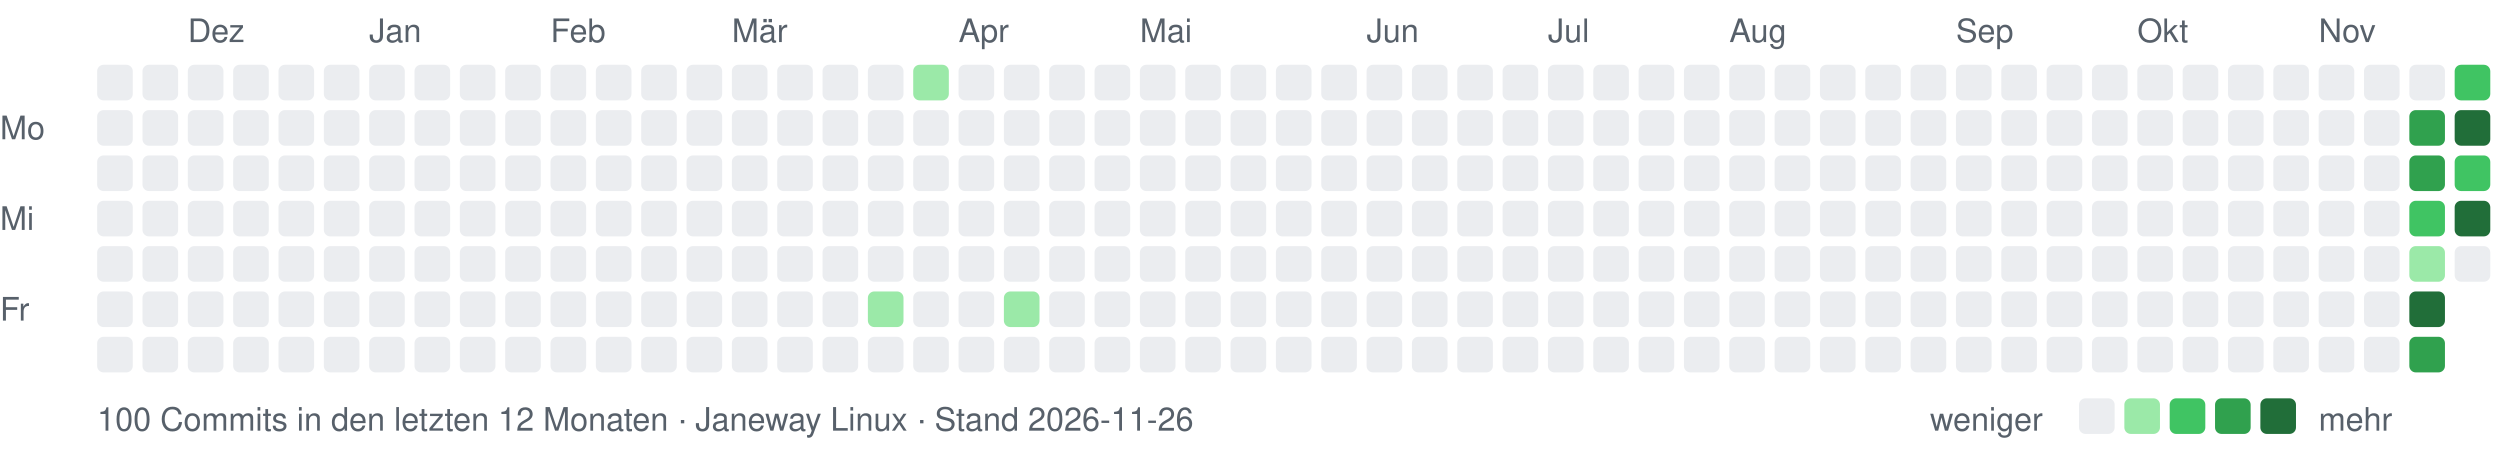
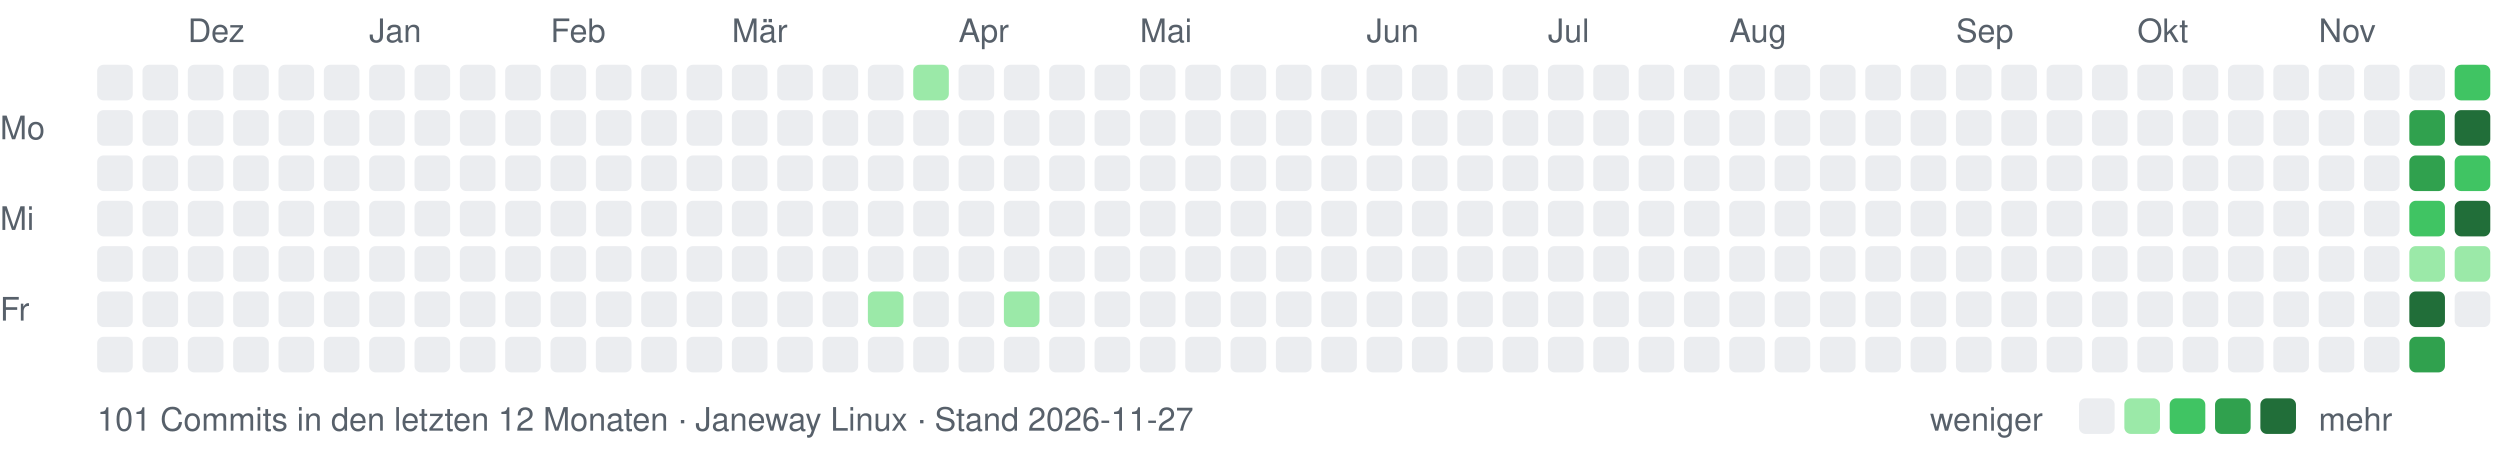
<svg xmlns="http://www.w3.org/2000/svg" viewBox="0 0 772 140" width="772" height="140">
  <g font-family="-apple-system,BlinkMacSystemFont,Segoe UI,Helvetica,Arial,sans-serif" font-size="10" fill="#57606a">
    <text x="58" y="13">Dez</text>
    <text x="114" y="13">Jan</text>
    <text x="170" y="13">Feb</text>
    <text x="226" y="13">Mär</text>
    <text x="296" y="13">Apr</text>
    <text x="352" y="13">Mai</text>
    <text x="422" y="13">Jun</text>
    <text x="478" y="13">Jul</text>
    <text x="534" y="13">Aug</text>
    <text x="604" y="13">Sep</text>
    <text x="660" y="13">Okt</text>
    <text x="716" y="13">Nov</text>
    <text x="0" y="43">Mo</text>
    <text x="0" y="71">Mi</text>
    <text x="0" y="99">Fr</text>
    <rect x="30" y="20" width="11" height="11" rx="2" fill="#ebedf0" />
    <rect x="30" y="34" width="11" height="11" rx="2" fill="#ebedf0" />
    <rect x="30" y="48" width="11" height="11" rx="2" fill="#ebedf0" />
    <rect x="30" y="62" width="11" height="11" rx="2" fill="#ebedf0" />
    <rect x="30" y="76" width="11" height="11" rx="2" fill="#ebedf0" />
    <rect x="30" y="90" width="11" height="11" rx="2" fill="#ebedf0" />
    <rect x="30" y="104" width="11" height="11" rx="2" fill="#ebedf0" />
    <rect x="44" y="20" width="11" height="11" rx="2" fill="#ebedf0" />
    <rect x="44" y="34" width="11" height="11" rx="2" fill="#ebedf0" />
    <rect x="44" y="48" width="11" height="11" rx="2" fill="#ebedf0" />
    <rect x="44" y="62" width="11" height="11" rx="2" fill="#ebedf0" />
    <rect x="44" y="76" width="11" height="11" rx="2" fill="#ebedf0" />
    <rect x="44" y="90" width="11" height="11" rx="2" fill="#ebedf0" />
    <rect x="44" y="104" width="11" height="11" rx="2" fill="#ebedf0" />
    <rect x="58" y="20" width="11" height="11" rx="2" fill="#ebedf0" />
    <rect x="58" y="34" width="11" height="11" rx="2" fill="#ebedf0" />
    <rect x="58" y="48" width="11" height="11" rx="2" fill="#ebedf0" />
    <rect x="58" y="62" width="11" height="11" rx="2" fill="#ebedf0" />
    <rect x="58" y="76" width="11" height="11" rx="2" fill="#ebedf0" />
    <rect x="58" y="90" width="11" height="11" rx="2" fill="#ebedf0" />
    <rect x="58" y="104" width="11" height="11" rx="2" fill="#ebedf0" />
    <rect x="72" y="20" width="11" height="11" rx="2" fill="#ebedf0" />
    <rect x="72" y="34" width="11" height="11" rx="2" fill="#ebedf0" />
    <rect x="72" y="48" width="11" height="11" rx="2" fill="#ebedf0" />
    <rect x="72" y="62" width="11" height="11" rx="2" fill="#ebedf0" />
    <rect x="72" y="76" width="11" height="11" rx="2" fill="#ebedf0" />
    <rect x="72" y="90" width="11" height="11" rx="2" fill="#ebedf0" />
    <rect x="72" y="104" width="11" height="11" rx="2" fill="#ebedf0" />
    <rect x="86" y="20" width="11" height="11" rx="2" fill="#ebedf0" />
    <rect x="86" y="34" width="11" height="11" rx="2" fill="#ebedf0" />
    <rect x="86" y="48" width="11" height="11" rx="2" fill="#ebedf0" />
    <rect x="86" y="62" width="11" height="11" rx="2" fill="#ebedf0" />
    <rect x="86" y="76" width="11" height="11" rx="2" fill="#ebedf0" />
    <rect x="86" y="90" width="11" height="11" rx="2" fill="#ebedf0" />
    <rect x="86" y="104" width="11" height="11" rx="2" fill="#ebedf0" />
    <rect x="100" y="20" width="11" height="11" rx="2" fill="#ebedf0" />
    <rect x="100" y="34" width="11" height="11" rx="2" fill="#ebedf0" />
    <rect x="100" y="48" width="11" height="11" rx="2" fill="#ebedf0" />
    <rect x="100" y="62" width="11" height="11" rx="2" fill="#ebedf0" />
    <rect x="100" y="76" width="11" height="11" rx="2" fill="#ebedf0" />
    <rect x="100" y="90" width="11" height="11" rx="2" fill="#ebedf0" />
    <rect x="100" y="104" width="11" height="11" rx="2" fill="#ebedf0" />
    <rect x="114" y="20" width="11" height="11" rx="2" fill="#ebedf0" />
    <rect x="114" y="34" width="11" height="11" rx="2" fill="#ebedf0" />
    <rect x="114" y="48" width="11" height="11" rx="2" fill="#ebedf0" />
    <rect x="114" y="62" width="11" height="11" rx="2" fill="#ebedf0" />
    <rect x="114" y="76" width="11" height="11" rx="2" fill="#ebedf0" />
    <rect x="114" y="90" width="11" height="11" rx="2" fill="#ebedf0" />
    <rect x="114" y="104" width="11" height="11" rx="2" fill="#ebedf0" />
    <rect x="128" y="20" width="11" height="11" rx="2" fill="#ebedf0" />
    <rect x="128" y="34" width="11" height="11" rx="2" fill="#ebedf0" />
    <rect x="128" y="48" width="11" height="11" rx="2" fill="#ebedf0" />
    <rect x="128" y="62" width="11" height="11" rx="2" fill="#ebedf0" />
    <rect x="128" y="76" width="11" height="11" rx="2" fill="#ebedf0" />
    <rect x="128" y="90" width="11" height="11" rx="2" fill="#ebedf0" />
    <rect x="128" y="104" width="11" height="11" rx="2" fill="#ebedf0" />
    <rect x="142" y="20" width="11" height="11" rx="2" fill="#ebedf0" />
    <rect x="142" y="34" width="11" height="11" rx="2" fill="#ebedf0" />
    <rect x="142" y="48" width="11" height="11" rx="2" fill="#ebedf0" />
    <rect x="142" y="62" width="11" height="11" rx="2" fill="#ebedf0" />
    <rect x="142" y="76" width="11" height="11" rx="2" fill="#ebedf0" />
    <rect x="142" y="90" width="11" height="11" rx="2" fill="#ebedf0" />
    <rect x="142" y="104" width="11" height="11" rx="2" fill="#ebedf0" />
    <rect x="156" y="20" width="11" height="11" rx="2" fill="#ebedf0" />
    <rect x="156" y="34" width="11" height="11" rx="2" fill="#ebedf0" />
    <rect x="156" y="48" width="11" height="11" rx="2" fill="#ebedf0" />
    <rect x="156" y="62" width="11" height="11" rx="2" fill="#ebedf0" />
    <rect x="156" y="76" width="11" height="11" rx="2" fill="#ebedf0" />
    <rect x="156" y="90" width="11" height="11" rx="2" fill="#ebedf0" />
    <rect x="156" y="104" width="11" height="11" rx="2" fill="#ebedf0" />
    <rect x="170" y="20" width="11" height="11" rx="2" fill="#ebedf0" />
    <rect x="170" y="34" width="11" height="11" rx="2" fill="#ebedf0" />
    <rect x="170" y="48" width="11" height="11" rx="2" fill="#ebedf0" />
    <rect x="170" y="62" width="11" height="11" rx="2" fill="#ebedf0" />
    <rect x="170" y="76" width="11" height="11" rx="2" fill="#ebedf0" />
    <rect x="170" y="90" width="11" height="11" rx="2" fill="#ebedf0" />
    <rect x="170" y="104" width="11" height="11" rx="2" fill="#ebedf0" />
    <rect x="184" y="20" width="11" height="11" rx="2" fill="#ebedf0" />
    <rect x="184" y="34" width="11" height="11" rx="2" fill="#ebedf0" />
    <rect x="184" y="48" width="11" height="11" rx="2" fill="#ebedf0" />
    <rect x="184" y="62" width="11" height="11" rx="2" fill="#ebedf0" />
    <rect x="184" y="76" width="11" height="11" rx="2" fill="#ebedf0" />
    <rect x="184" y="90" width="11" height="11" rx="2" fill="#ebedf0" />
    <rect x="184" y="104" width="11" height="11" rx="2" fill="#ebedf0" />
    <rect x="198" y="20" width="11" height="11" rx="2" fill="#ebedf0" />
    <rect x="198" y="34" width="11" height="11" rx="2" fill="#ebedf0" />
    <rect x="198" y="48" width="11" height="11" rx="2" fill="#ebedf0" />
    <rect x="198" y="62" width="11" height="11" rx="2" fill="#ebedf0" />
    <rect x="198" y="76" width="11" height="11" rx="2" fill="#ebedf0" />
    <rect x="198" y="90" width="11" height="11" rx="2" fill="#ebedf0" />
    <rect x="198" y="104" width="11" height="11" rx="2" fill="#ebedf0" />
    <rect x="212" y="20" width="11" height="11" rx="2" fill="#ebedf0" />
    <rect x="212" y="34" width="11" height="11" rx="2" fill="#ebedf0" />
    <rect x="212" y="48" width="11" height="11" rx="2" fill="#ebedf0" />
    <rect x="212" y="62" width="11" height="11" rx="2" fill="#ebedf0" />
    <rect x="212" y="76" width="11" height="11" rx="2" fill="#ebedf0" />
    <rect x="212" y="90" width="11" height="11" rx="2" fill="#ebedf0" />
    <rect x="212" y="104" width="11" height="11" rx="2" fill="#ebedf0" />
    <rect x="226" y="20" width="11" height="11" rx="2" fill="#ebedf0" />
    <rect x="226" y="34" width="11" height="11" rx="2" fill="#ebedf0" />
    <rect x="226" y="48" width="11" height="11" rx="2" fill="#ebedf0" />
    <rect x="226" y="62" width="11" height="11" rx="2" fill="#ebedf0" />
    <rect x="226" y="76" width="11" height="11" rx="2" fill="#ebedf0" />
    <rect x="226" y="90" width="11" height="11" rx="2" fill="#ebedf0" />
    <rect x="226" y="104" width="11" height="11" rx="2" fill="#ebedf0" />
    <rect x="240" y="20" width="11" height="11" rx="2" fill="#ebedf0" />
    <rect x="240" y="34" width="11" height="11" rx="2" fill="#ebedf0" />
    <rect x="240" y="48" width="11" height="11" rx="2" fill="#ebedf0" />
    <rect x="240" y="62" width="11" height="11" rx="2" fill="#ebedf0" />
    <rect x="240" y="76" width="11" height="11" rx="2" fill="#ebedf0" />
    <rect x="240" y="90" width="11" height="11" rx="2" fill="#ebedf0" />
    <rect x="240" y="104" width="11" height="11" rx="2" fill="#ebedf0" />
    <rect x="254" y="20" width="11" height="11" rx="2" fill="#ebedf0" />
    <rect x="254" y="34" width="11" height="11" rx="2" fill="#ebedf0" />
    <rect x="254" y="48" width="11" height="11" rx="2" fill="#ebedf0" />
    <rect x="254" y="62" width="11" height="11" rx="2" fill="#ebedf0" />
    <rect x="254" y="76" width="11" height="11" rx="2" fill="#ebedf0" />
    <rect x="254" y="90" width="11" height="11" rx="2" fill="#ebedf0" />
    <rect x="254" y="104" width="11" height="11" rx="2" fill="#ebedf0" />
    <rect x="268" y="20" width="11" height="11" rx="2" fill="#ebedf0" />
    <rect x="268" y="34" width="11" height="11" rx="2" fill="#ebedf0" />
    <rect x="268" y="48" width="11" height="11" rx="2" fill="#ebedf0" />
    <rect x="268" y="62" width="11" height="11" rx="2" fill="#ebedf0" />
    <rect x="268" y="76" width="11" height="11" rx="2" fill="#ebedf0" />
    <rect x="268" y="90" width="11" height="11" rx="2" fill="#9be9a8" />
    <rect x="268" y="104" width="11" height="11" rx="2" fill="#ebedf0" />
    <rect x="282" y="20" width="11" height="11" rx="2" fill="#9be9a8" />
    <rect x="282" y="34" width="11" height="11" rx="2" fill="#ebedf0" />
    <rect x="282" y="48" width="11" height="11" rx="2" fill="#ebedf0" />
    <rect x="282" y="62" width="11" height="11" rx="2" fill="#ebedf0" />
    <rect x="282" y="76" width="11" height="11" rx="2" fill="#ebedf0" />
    <rect x="282" y="90" width="11" height="11" rx="2" fill="#ebedf0" />
    <rect x="282" y="104" width="11" height="11" rx="2" fill="#ebedf0" />
    <rect x="296" y="20" width="11" height="11" rx="2" fill="#ebedf0" />
    <rect x="296" y="34" width="11" height="11" rx="2" fill="#ebedf0" />
    <rect x="296" y="48" width="11" height="11" rx="2" fill="#ebedf0" />
    <rect x="296" y="62" width="11" height="11" rx="2" fill="#ebedf0" />
    <rect x="296" y="76" width="11" height="11" rx="2" fill="#ebedf0" />
    <rect x="296" y="90" width="11" height="11" rx="2" fill="#ebedf0" />
    <rect x="296" y="104" width="11" height="11" rx="2" fill="#ebedf0" />
    <rect x="310" y="20" width="11" height="11" rx="2" fill="#ebedf0" />
    <rect x="310" y="34" width="11" height="11" rx="2" fill="#ebedf0" />
    <rect x="310" y="48" width="11" height="11" rx="2" fill="#ebedf0" />
    <rect x="310" y="62" width="11" height="11" rx="2" fill="#ebedf0" />
    <rect x="310" y="76" width="11" height="11" rx="2" fill="#ebedf0" />
    <rect x="310" y="90" width="11" height="11" rx="2" fill="#9be9a8" />
    <rect x="310" y="104" width="11" height="11" rx="2" fill="#ebedf0" />
    <rect x="324" y="20" width="11" height="11" rx="2" fill="#ebedf0" />
    <rect x="324" y="34" width="11" height="11" rx="2" fill="#ebedf0" />
    <rect x="324" y="48" width="11" height="11" rx="2" fill="#ebedf0" />
    <rect x="324" y="62" width="11" height="11" rx="2" fill="#ebedf0" />
    <rect x="324" y="76" width="11" height="11" rx="2" fill="#ebedf0" />
    <rect x="324" y="90" width="11" height="11" rx="2" fill="#ebedf0" />
    <rect x="324" y="104" width="11" height="11" rx="2" fill="#ebedf0" />
    <rect x="338" y="20" width="11" height="11" rx="2" fill="#ebedf0" />
    <rect x="338" y="34" width="11" height="11" rx="2" fill="#ebedf0" />
    <rect x="338" y="48" width="11" height="11" rx="2" fill="#ebedf0" />
    <rect x="338" y="62" width="11" height="11" rx="2" fill="#ebedf0" />
    <rect x="338" y="76" width="11" height="11" rx="2" fill="#ebedf0" />
    <rect x="338" y="90" width="11" height="11" rx="2" fill="#ebedf0" />
    <rect x="338" y="104" width="11" height="11" rx="2" fill="#ebedf0" />
    <rect x="352" y="20" width="11" height="11" rx="2" fill="#ebedf0" />
    <rect x="352" y="34" width="11" height="11" rx="2" fill="#ebedf0" />
    <rect x="352" y="48" width="11" height="11" rx="2" fill="#ebedf0" />
    <rect x="352" y="62" width="11" height="11" rx="2" fill="#ebedf0" />
    <rect x="352" y="76" width="11" height="11" rx="2" fill="#ebedf0" />
    <rect x="352" y="90" width="11" height="11" rx="2" fill="#ebedf0" />
    <rect x="352" y="104" width="11" height="11" rx="2" fill="#ebedf0" />
    <rect x="366" y="20" width="11" height="11" rx="2" fill="#ebedf0" />
    <rect x="366" y="34" width="11" height="11" rx="2" fill="#ebedf0" />
    <rect x="366" y="48" width="11" height="11" rx="2" fill="#ebedf0" />
    <rect x="366" y="62" width="11" height="11" rx="2" fill="#ebedf0" />
    <rect x="366" y="76" width="11" height="11" rx="2" fill="#ebedf0" />
    <rect x="366" y="90" width="11" height="11" rx="2" fill="#ebedf0" />
    <rect x="366" y="104" width="11" height="11" rx="2" fill="#ebedf0" />
    <rect x="380" y="20" width="11" height="11" rx="2" fill="#ebedf0" />
    <rect x="380" y="34" width="11" height="11" rx="2" fill="#ebedf0" />
    <rect x="380" y="48" width="11" height="11" rx="2" fill="#ebedf0" />
    <rect x="380" y="62" width="11" height="11" rx="2" fill="#ebedf0" />
    <rect x="380" y="76" width="11" height="11" rx="2" fill="#ebedf0" />
    <rect x="380" y="90" width="11" height="11" rx="2" fill="#ebedf0" />
    <rect x="380" y="104" width="11" height="11" rx="2" fill="#ebedf0" />
    <rect x="394" y="20" width="11" height="11" rx="2" fill="#ebedf0" />
    <rect x="394" y="34" width="11" height="11" rx="2" fill="#ebedf0" />
    <rect x="394" y="48" width="11" height="11" rx="2" fill="#ebedf0" />
    <rect x="394" y="62" width="11" height="11" rx="2" fill="#ebedf0" />
    <rect x="394" y="76" width="11" height="11" rx="2" fill="#ebedf0" />
    <rect x="394" y="90" width="11" height="11" rx="2" fill="#ebedf0" />
    <rect x="394" y="104" width="11" height="11" rx="2" fill="#ebedf0" />
    <rect x="408" y="20" width="11" height="11" rx="2" fill="#ebedf0" />
    <rect x="408" y="34" width="11" height="11" rx="2" fill="#ebedf0" />
    <rect x="408" y="48" width="11" height="11" rx="2" fill="#ebedf0" />
    <rect x="408" y="62" width="11" height="11" rx="2" fill="#ebedf0" />
    <rect x="408" y="76" width="11" height="11" rx="2" fill="#ebedf0" />
    <rect x="408" y="90" width="11" height="11" rx="2" fill="#ebedf0" />
    <rect x="408" y="104" width="11" height="11" rx="2" fill="#ebedf0" />
    <rect x="422" y="20" width="11" height="11" rx="2" fill="#ebedf0" />
    <rect x="422" y="34" width="11" height="11" rx="2" fill="#ebedf0" />
    <rect x="422" y="48" width="11" height="11" rx="2" fill="#ebedf0" />
    <rect x="422" y="62" width="11" height="11" rx="2" fill="#ebedf0" />
    <rect x="422" y="76" width="11" height="11" rx="2" fill="#ebedf0" />
    <rect x="422" y="90" width="11" height="11" rx="2" fill="#ebedf0" />
    <rect x="422" y="104" width="11" height="11" rx="2" fill="#ebedf0" />
    <rect x="436" y="20" width="11" height="11" rx="2" fill="#ebedf0" />
    <rect x="436" y="34" width="11" height="11" rx="2" fill="#ebedf0" />
    <rect x="436" y="48" width="11" height="11" rx="2" fill="#ebedf0" />
    <rect x="436" y="62" width="11" height="11" rx="2" fill="#ebedf0" />
    <rect x="436" y="76" width="11" height="11" rx="2" fill="#ebedf0" />
    <rect x="436" y="90" width="11" height="11" rx="2" fill="#ebedf0" />
    <rect x="436" y="104" width="11" height="11" rx="2" fill="#ebedf0" />
    <rect x="450" y="20" width="11" height="11" rx="2" fill="#ebedf0" />
    <rect x="450" y="34" width="11" height="11" rx="2" fill="#ebedf0" />
    <rect x="450" y="48" width="11" height="11" rx="2" fill="#ebedf0" />
    <rect x="450" y="62" width="11" height="11" rx="2" fill="#ebedf0" />
    <rect x="450" y="76" width="11" height="11" rx="2" fill="#ebedf0" />
    <rect x="450" y="90" width="11" height="11" rx="2" fill="#ebedf0" />
    <rect x="450" y="104" width="11" height="11" rx="2" fill="#ebedf0" />
    <rect x="464" y="20" width="11" height="11" rx="2" fill="#ebedf0" />
    <rect x="464" y="34" width="11" height="11" rx="2" fill="#ebedf0" />
    <rect x="464" y="48" width="11" height="11" rx="2" fill="#ebedf0" />
    <rect x="464" y="62" width="11" height="11" rx="2" fill="#ebedf0" />
    <rect x="464" y="76" width="11" height="11" rx="2" fill="#ebedf0" />
    <rect x="464" y="90" width="11" height="11" rx="2" fill="#ebedf0" />
    <rect x="464" y="104" width="11" height="11" rx="2" fill="#ebedf0" />
    <rect x="478" y="20" width="11" height="11" rx="2" fill="#ebedf0" />
    <rect x="478" y="34" width="11" height="11" rx="2" fill="#ebedf0" />
    <rect x="478" y="48" width="11" height="11" rx="2" fill="#ebedf0" />
    <rect x="478" y="62" width="11" height="11" rx="2" fill="#ebedf0" />
    <rect x="478" y="76" width="11" height="11" rx="2" fill="#ebedf0" />
    <rect x="478" y="90" width="11" height="11" rx="2" fill="#ebedf0" />
    <rect x="478" y="104" width="11" height="11" rx="2" fill="#ebedf0" />
    <rect x="492" y="20" width="11" height="11" rx="2" fill="#ebedf0" />
    <rect x="492" y="34" width="11" height="11" rx="2" fill="#ebedf0" />
    <rect x="492" y="48" width="11" height="11" rx="2" fill="#ebedf0" />
    <rect x="492" y="62" width="11" height="11" rx="2" fill="#ebedf0" />
    <rect x="492" y="76" width="11" height="11" rx="2" fill="#ebedf0" />
    <rect x="492" y="90" width="11" height="11" rx="2" fill="#ebedf0" />
    <rect x="492" y="104" width="11" height="11" rx="2" fill="#ebedf0" />
    <rect x="506" y="20" width="11" height="11" rx="2" fill="#ebedf0" />
    <rect x="506" y="34" width="11" height="11" rx="2" fill="#ebedf0" />
    <rect x="506" y="48" width="11" height="11" rx="2" fill="#ebedf0" />
    <rect x="506" y="62" width="11" height="11" rx="2" fill="#ebedf0" />
    <rect x="506" y="76" width="11" height="11" rx="2" fill="#ebedf0" />
    <rect x="506" y="90" width="11" height="11" rx="2" fill="#ebedf0" />
    <rect x="506" y="104" width="11" height="11" rx="2" fill="#ebedf0" />
    <rect x="520" y="20" width="11" height="11" rx="2" fill="#ebedf0" />
    <rect x="520" y="34" width="11" height="11" rx="2" fill="#ebedf0" />
    <rect x="520" y="48" width="11" height="11" rx="2" fill="#ebedf0" />
    <rect x="520" y="62" width="11" height="11" rx="2" fill="#ebedf0" />
    <rect x="520" y="76" width="11" height="11" rx="2" fill="#ebedf0" />
    <rect x="520" y="90" width="11" height="11" rx="2" fill="#ebedf0" />
    <rect x="520" y="104" width="11" height="11" rx="2" fill="#ebedf0" />
    <rect x="534" y="20" width="11" height="11" rx="2" fill="#ebedf0" />
    <rect x="534" y="34" width="11" height="11" rx="2" fill="#ebedf0" />
    <rect x="534" y="48" width="11" height="11" rx="2" fill="#ebedf0" />
    <rect x="534" y="62" width="11" height="11" rx="2" fill="#ebedf0" />
    <rect x="534" y="76" width="11" height="11" rx="2" fill="#ebedf0" />
    <rect x="534" y="90" width="11" height="11" rx="2" fill="#ebedf0" />
    <rect x="534" y="104" width="11" height="11" rx="2" fill="#ebedf0" />
    <rect x="548" y="20" width="11" height="11" rx="2" fill="#ebedf0" />
    <rect x="548" y="34" width="11" height="11" rx="2" fill="#ebedf0" />
    <rect x="548" y="48" width="11" height="11" rx="2" fill="#ebedf0" />
    <rect x="548" y="62" width="11" height="11" rx="2" fill="#ebedf0" />
    <rect x="548" y="76" width="11" height="11" rx="2" fill="#ebedf0" />
    <rect x="548" y="90" width="11" height="11" rx="2" fill="#ebedf0" />
    <rect x="548" y="104" width="11" height="11" rx="2" fill="#ebedf0" />
    <rect x="562" y="20" width="11" height="11" rx="2" fill="#ebedf0" />
    <rect x="562" y="34" width="11" height="11" rx="2" fill="#ebedf0" />
    <rect x="562" y="48" width="11" height="11" rx="2" fill="#ebedf0" />
    <rect x="562" y="62" width="11" height="11" rx="2" fill="#ebedf0" />
    <rect x="562" y="76" width="11" height="11" rx="2" fill="#ebedf0" />
    <rect x="562" y="90" width="11" height="11" rx="2" fill="#ebedf0" />
    <rect x="562" y="104" width="11" height="11" rx="2" fill="#ebedf0" />
    <rect x="576" y="20" width="11" height="11" rx="2" fill="#ebedf0" />
    <rect x="576" y="34" width="11" height="11" rx="2" fill="#ebedf0" />
    <rect x="576" y="48" width="11" height="11" rx="2" fill="#ebedf0" />
    <rect x="576" y="62" width="11" height="11" rx="2" fill="#ebedf0" />
    <rect x="576" y="76" width="11" height="11" rx="2" fill="#ebedf0" />
    <rect x="576" y="90" width="11" height="11" rx="2" fill="#ebedf0" />
    <rect x="576" y="104" width="11" height="11" rx="2" fill="#ebedf0" />
    <rect x="590" y="20" width="11" height="11" rx="2" fill="#ebedf0" />
    <rect x="590" y="34" width="11" height="11" rx="2" fill="#ebedf0" />
    <rect x="590" y="48" width="11" height="11" rx="2" fill="#ebedf0" />
    <rect x="590" y="62" width="11" height="11" rx="2" fill="#ebedf0" />
    <rect x="590" y="76" width="11" height="11" rx="2" fill="#ebedf0" />
    <rect x="590" y="90" width="11" height="11" rx="2" fill="#ebedf0" />
    <rect x="590" y="104" width="11" height="11" rx="2" fill="#ebedf0" />
    <rect x="604" y="20" width="11" height="11" rx="2" fill="#ebedf0" />
    <rect x="604" y="34" width="11" height="11" rx="2" fill="#ebedf0" />
    <rect x="604" y="48" width="11" height="11" rx="2" fill="#ebedf0" />
    <rect x="604" y="62" width="11" height="11" rx="2" fill="#ebedf0" />
    <rect x="604" y="76" width="11" height="11" rx="2" fill="#ebedf0" />
    <rect x="604" y="90" width="11" height="11" rx="2" fill="#ebedf0" />
    <rect x="604" y="104" width="11" height="11" rx="2" fill="#ebedf0" />
    <rect x="618" y="20" width="11" height="11" rx="2" fill="#ebedf0" />
    <rect x="618" y="34" width="11" height="11" rx="2" fill="#ebedf0" />
    <rect x="618" y="48" width="11" height="11" rx="2" fill="#ebedf0" />
    <rect x="618" y="62" width="11" height="11" rx="2" fill="#ebedf0" />
    <rect x="618" y="76" width="11" height="11" rx="2" fill="#ebedf0" />
    <rect x="618" y="90" width="11" height="11" rx="2" fill="#ebedf0" />
    <rect x="618" y="104" width="11" height="11" rx="2" fill="#ebedf0" />
    <rect x="632" y="20" width="11" height="11" rx="2" fill="#ebedf0" />
    <rect x="632" y="34" width="11" height="11" rx="2" fill="#ebedf0" />
    <rect x="632" y="48" width="11" height="11" rx="2" fill="#ebedf0" />
    <rect x="632" y="62" width="11" height="11" rx="2" fill="#ebedf0" />
    <rect x="632" y="76" width="11" height="11" rx="2" fill="#ebedf0" />
    <rect x="632" y="90" width="11" height="11" rx="2" fill="#ebedf0" />
    <rect x="632" y="104" width="11" height="11" rx="2" fill="#ebedf0" />
    <rect x="646" y="20" width="11" height="11" rx="2" fill="#ebedf0" />
    <rect x="646" y="34" width="11" height="11" rx="2" fill="#ebedf0" />
    <rect x="646" y="48" width="11" height="11" rx="2" fill="#ebedf0" />
    <rect x="646" y="62" width="11" height="11" rx="2" fill="#ebedf0" />
    <rect x="646" y="76" width="11" height="11" rx="2" fill="#ebedf0" />
    <rect x="646" y="90" width="11" height="11" rx="2" fill="#ebedf0" />
    <rect x="646" y="104" width="11" height="11" rx="2" fill="#ebedf0" />
    <rect x="660" y="20" width="11" height="11" rx="2" fill="#ebedf0" />
    <rect x="660" y="34" width="11" height="11" rx="2" fill="#ebedf0" />
    <rect x="660" y="48" width="11" height="11" rx="2" fill="#ebedf0" />
    <rect x="660" y="62" width="11" height="11" rx="2" fill="#ebedf0" />
    <rect x="660" y="76" width="11" height="11" rx="2" fill="#ebedf0" />
    <rect x="660" y="90" width="11" height="11" rx="2" fill="#ebedf0" />
    <rect x="660" y="104" width="11" height="11" rx="2" fill="#ebedf0" />
    <rect x="674" y="20" width="11" height="11" rx="2" fill="#ebedf0" />
    <rect x="674" y="34" width="11" height="11" rx="2" fill="#ebedf0" />
    <rect x="674" y="48" width="11" height="11" rx="2" fill="#ebedf0" />
    <rect x="674" y="62" width="11" height="11" rx="2" fill="#ebedf0" />
    <rect x="674" y="76" width="11" height="11" rx="2" fill="#ebedf0" />
    <rect x="674" y="90" width="11" height="11" rx="2" fill="#ebedf0" />
    <rect x="674" y="104" width="11" height="11" rx="2" fill="#ebedf0" />
    <rect x="688" y="20" width="11" height="11" rx="2" fill="#ebedf0" />
    <rect x="688" y="34" width="11" height="11" rx="2" fill="#ebedf0" />
    <rect x="688" y="48" width="11" height="11" rx="2" fill="#ebedf0" />
    <rect x="688" y="62" width="11" height="11" rx="2" fill="#ebedf0" />
    <rect x="688" y="76" width="11" height="11" rx="2" fill="#ebedf0" />
    <rect x="688" y="90" width="11" height="11" rx="2" fill="#ebedf0" />
    <rect x="688" y="104" width="11" height="11" rx="2" fill="#ebedf0" />
    <rect x="702" y="20" width="11" height="11" rx="2" fill="#ebedf0" />
    <rect x="702" y="34" width="11" height="11" rx="2" fill="#ebedf0" />
    <rect x="702" y="48" width="11" height="11" rx="2" fill="#ebedf0" />
    <rect x="702" y="62" width="11" height="11" rx="2" fill="#ebedf0" />
    <rect x="702" y="76" width="11" height="11" rx="2" fill="#ebedf0" />
    <rect x="702" y="90" width="11" height="11" rx="2" fill="#ebedf0" />
    <rect x="702" y="104" width="11" height="11" rx="2" fill="#ebedf0" />
    <rect x="716" y="20" width="11" height="11" rx="2" fill="#ebedf0" />
    <rect x="716" y="34" width="11" height="11" rx="2" fill="#ebedf0" />
    <rect x="716" y="48" width="11" height="11" rx="2" fill="#ebedf0" />
    <rect x="716" y="62" width="11" height="11" rx="2" fill="#ebedf0" />
    <rect x="716" y="76" width="11" height="11" rx="2" fill="#ebedf0" />
    <rect x="716" y="90" width="11" height="11" rx="2" fill="#ebedf0" />
    <rect x="716" y="104" width="11" height="11" rx="2" fill="#ebedf0" />
    <rect x="730" y="20" width="11" height="11" rx="2" fill="#ebedf0" />
    <rect x="730" y="34" width="11" height="11" rx="2" fill="#ebedf0" />
    <rect x="730" y="48" width="11" height="11" rx="2" fill="#ebedf0" />
    <rect x="730" y="62" width="11" height="11" rx="2" fill="#ebedf0" />
    <rect x="730" y="76" width="11" height="11" rx="2" fill="#ebedf0" />
    <rect x="730" y="90" width="11" height="11" rx="2" fill="#ebedf0" />
    <rect x="730" y="104" width="11" height="11" rx="2" fill="#ebedf0" />
    <rect x="744" y="20" width="11" height="11" rx="2" fill="#ebedf0" />
    <rect x="744" y="34" width="11" height="11" rx="2" fill="#30a14e" />
    <rect x="744" y="48" width="11" height="11" rx="2" fill="#30a14e" />
    <rect x="744" y="62" width="11" height="11" rx="2" fill="#40c463" />
    <rect x="744" y="76" width="11" height="11" rx="2" fill="#9be9a8" />
    <rect x="744" y="90" width="11" height="11" rx="2" fill="#216e39" />
    <rect x="744" y="104" width="11" height="11" rx="2" fill="#30a14e" />
    <rect x="758" y="20" width="11" height="11" rx="2" fill="#40c463" />
    <rect x="758" y="34" width="11" height="11" rx="2" fill="#216e39" />
    <rect x="758" y="48" width="11" height="11" rx="2" fill="#40c463" />
    <rect x="758" y="62" width="11" height="11" rx="2" fill="#216e39" />
-     <rect x="758" y="76" width="11" height="11" rx="2" fill="#ebedf0" />
+     <rect x="758" y="76" width="11" height="11" rx="2" fill="#9be9a8" />
+     <rect x="758" y="90" width="11" height="11" rx="2" fill="#ebedf0" />
    <text x="596" y="133">weniger</text>
    <rect x="642" y="123" width="11" height="11" rx="2" fill="#ebedf0" />
    <rect x="656" y="123" width="11" height="11" rx="2" fill="#9be9a8" />
    <rect x="670" y="123" width="11" height="11" rx="2" fill="#40c463" />
    <rect x="684" y="123" width="11" height="11" rx="2" fill="#30a14e" />
    <rect x="698" y="123" width="11" height="11" rx="2" fill="#216e39" />
    <text x="716" y="133">mehr</text>
-     <text x="30" y="133">100 Commits in den letzten 12 Monaten · Janeway Linux · Stand 2026-11-26</text>
+     <text x="30" y="133">101 Commits in den letzten 12 Monaten · Janeway Linux · Stand 2026-11-27</text>
  </g>
</svg>
